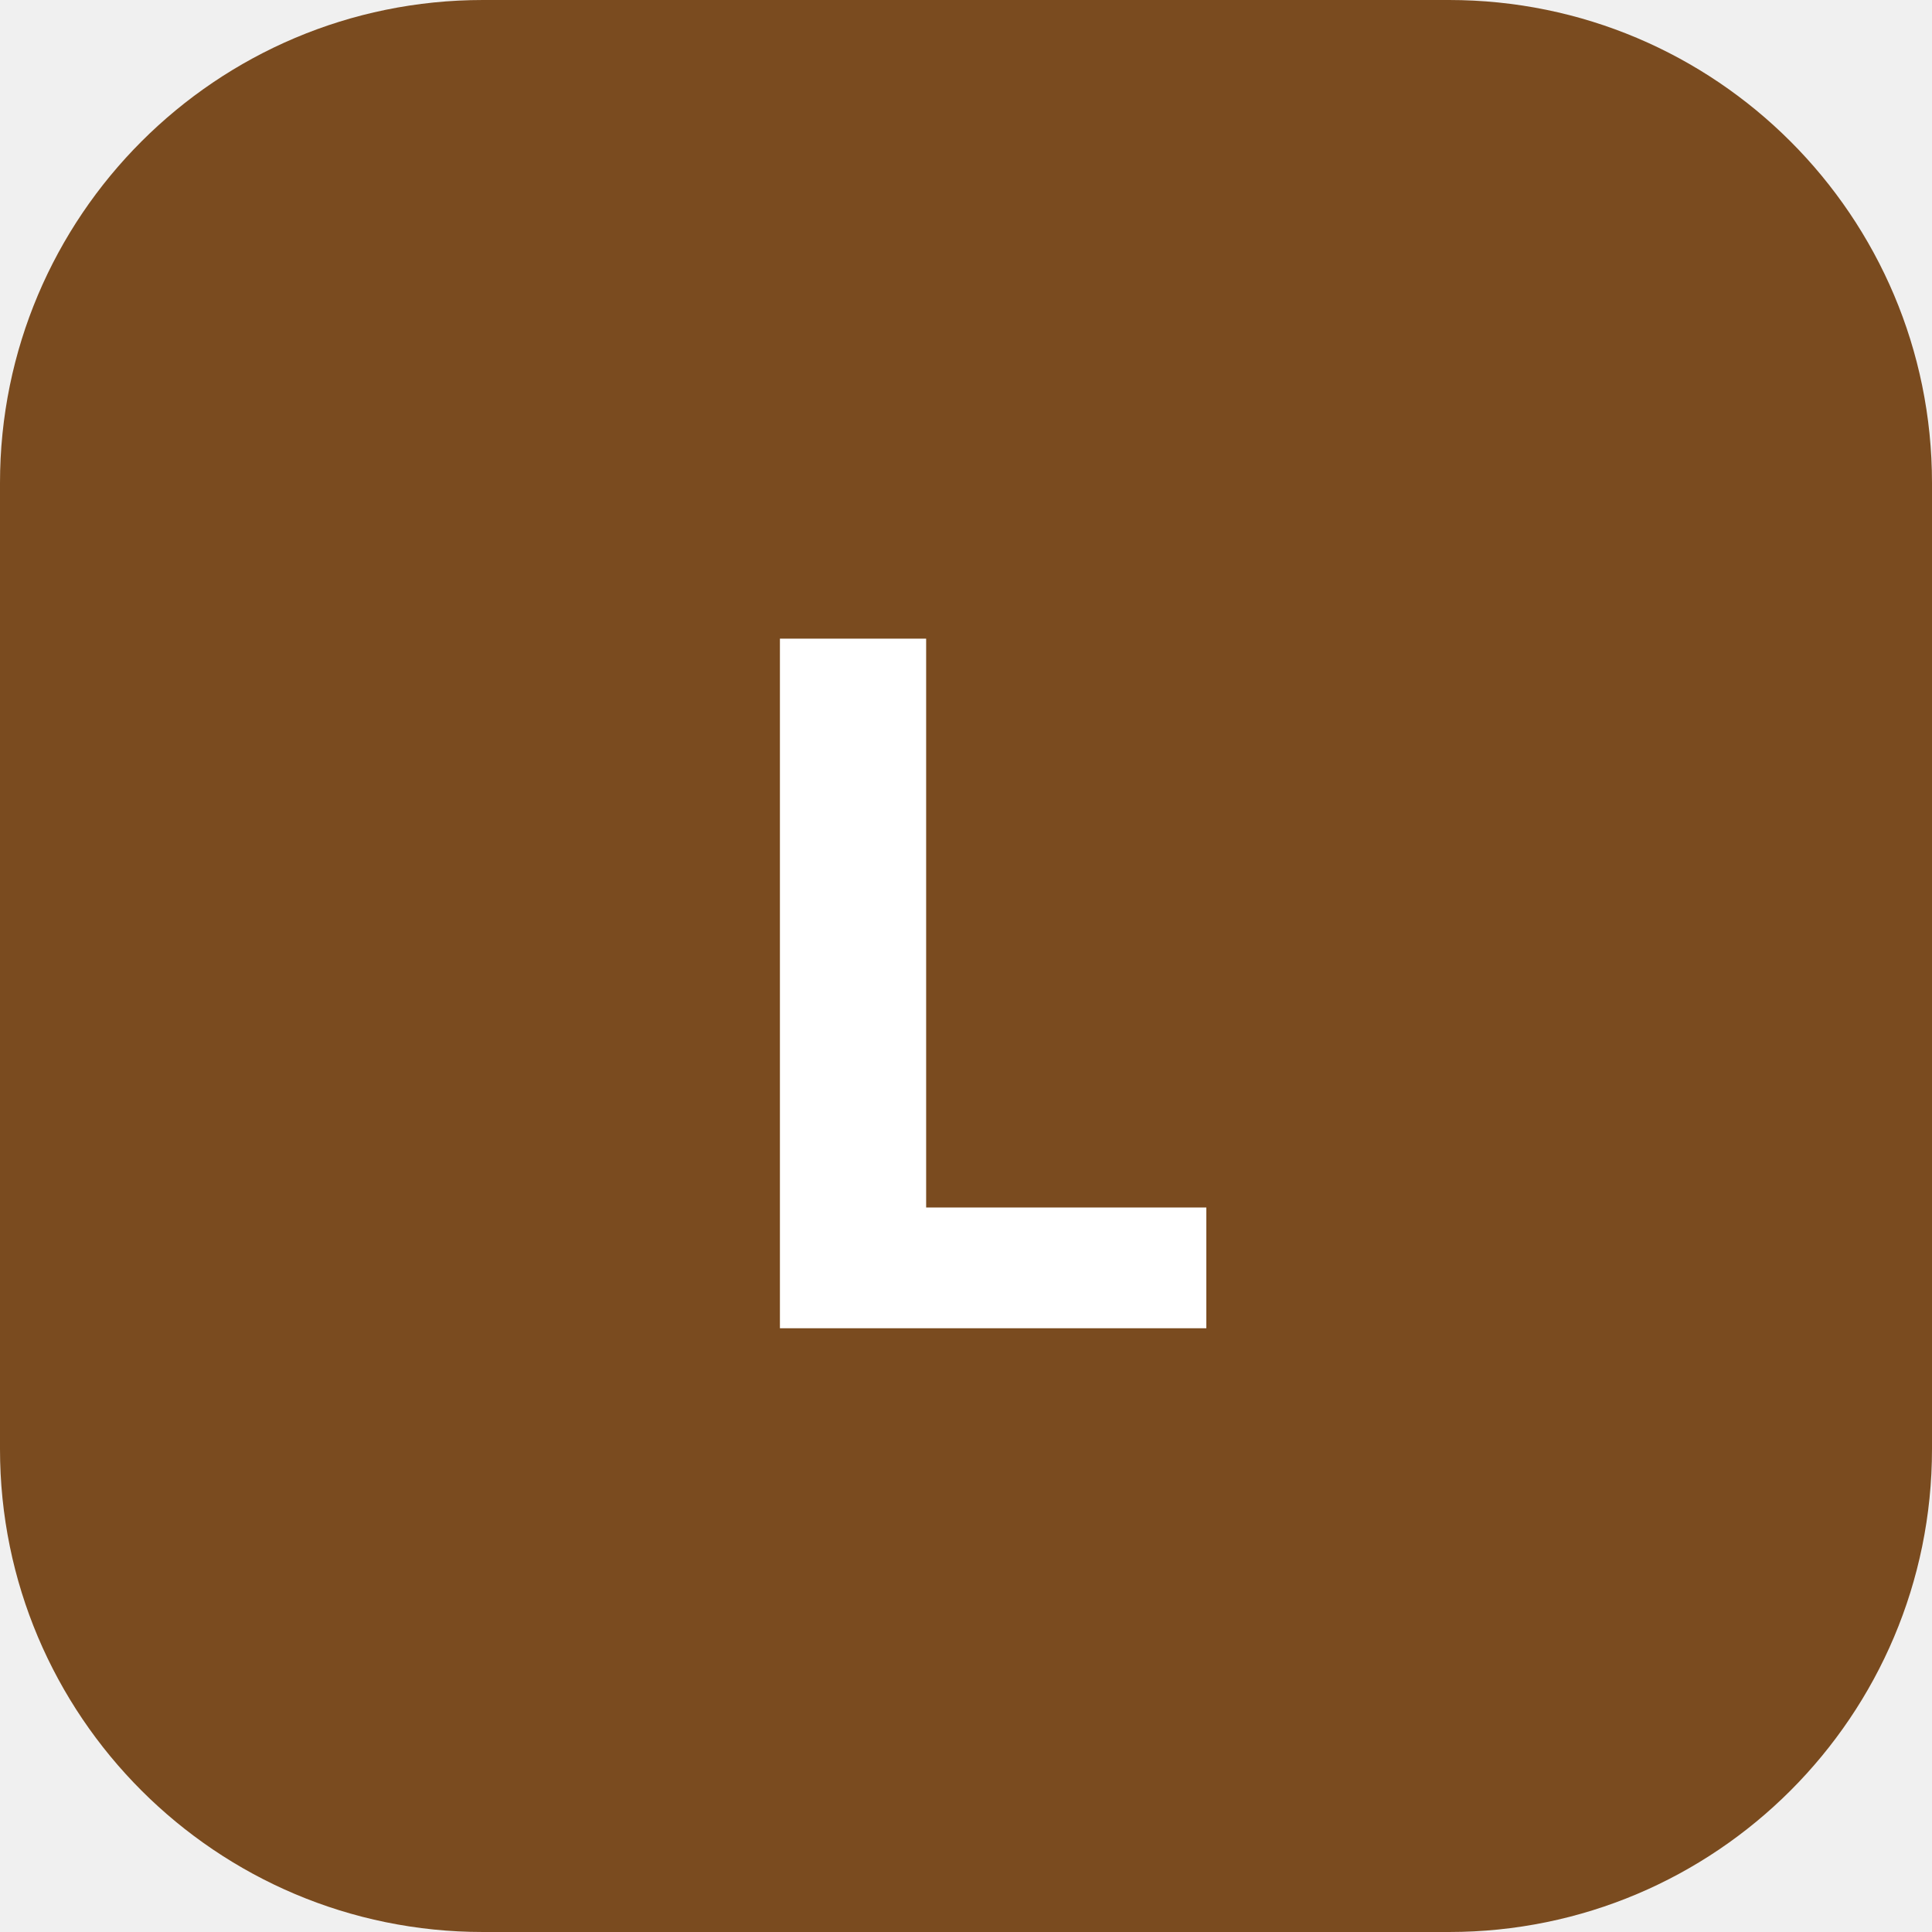
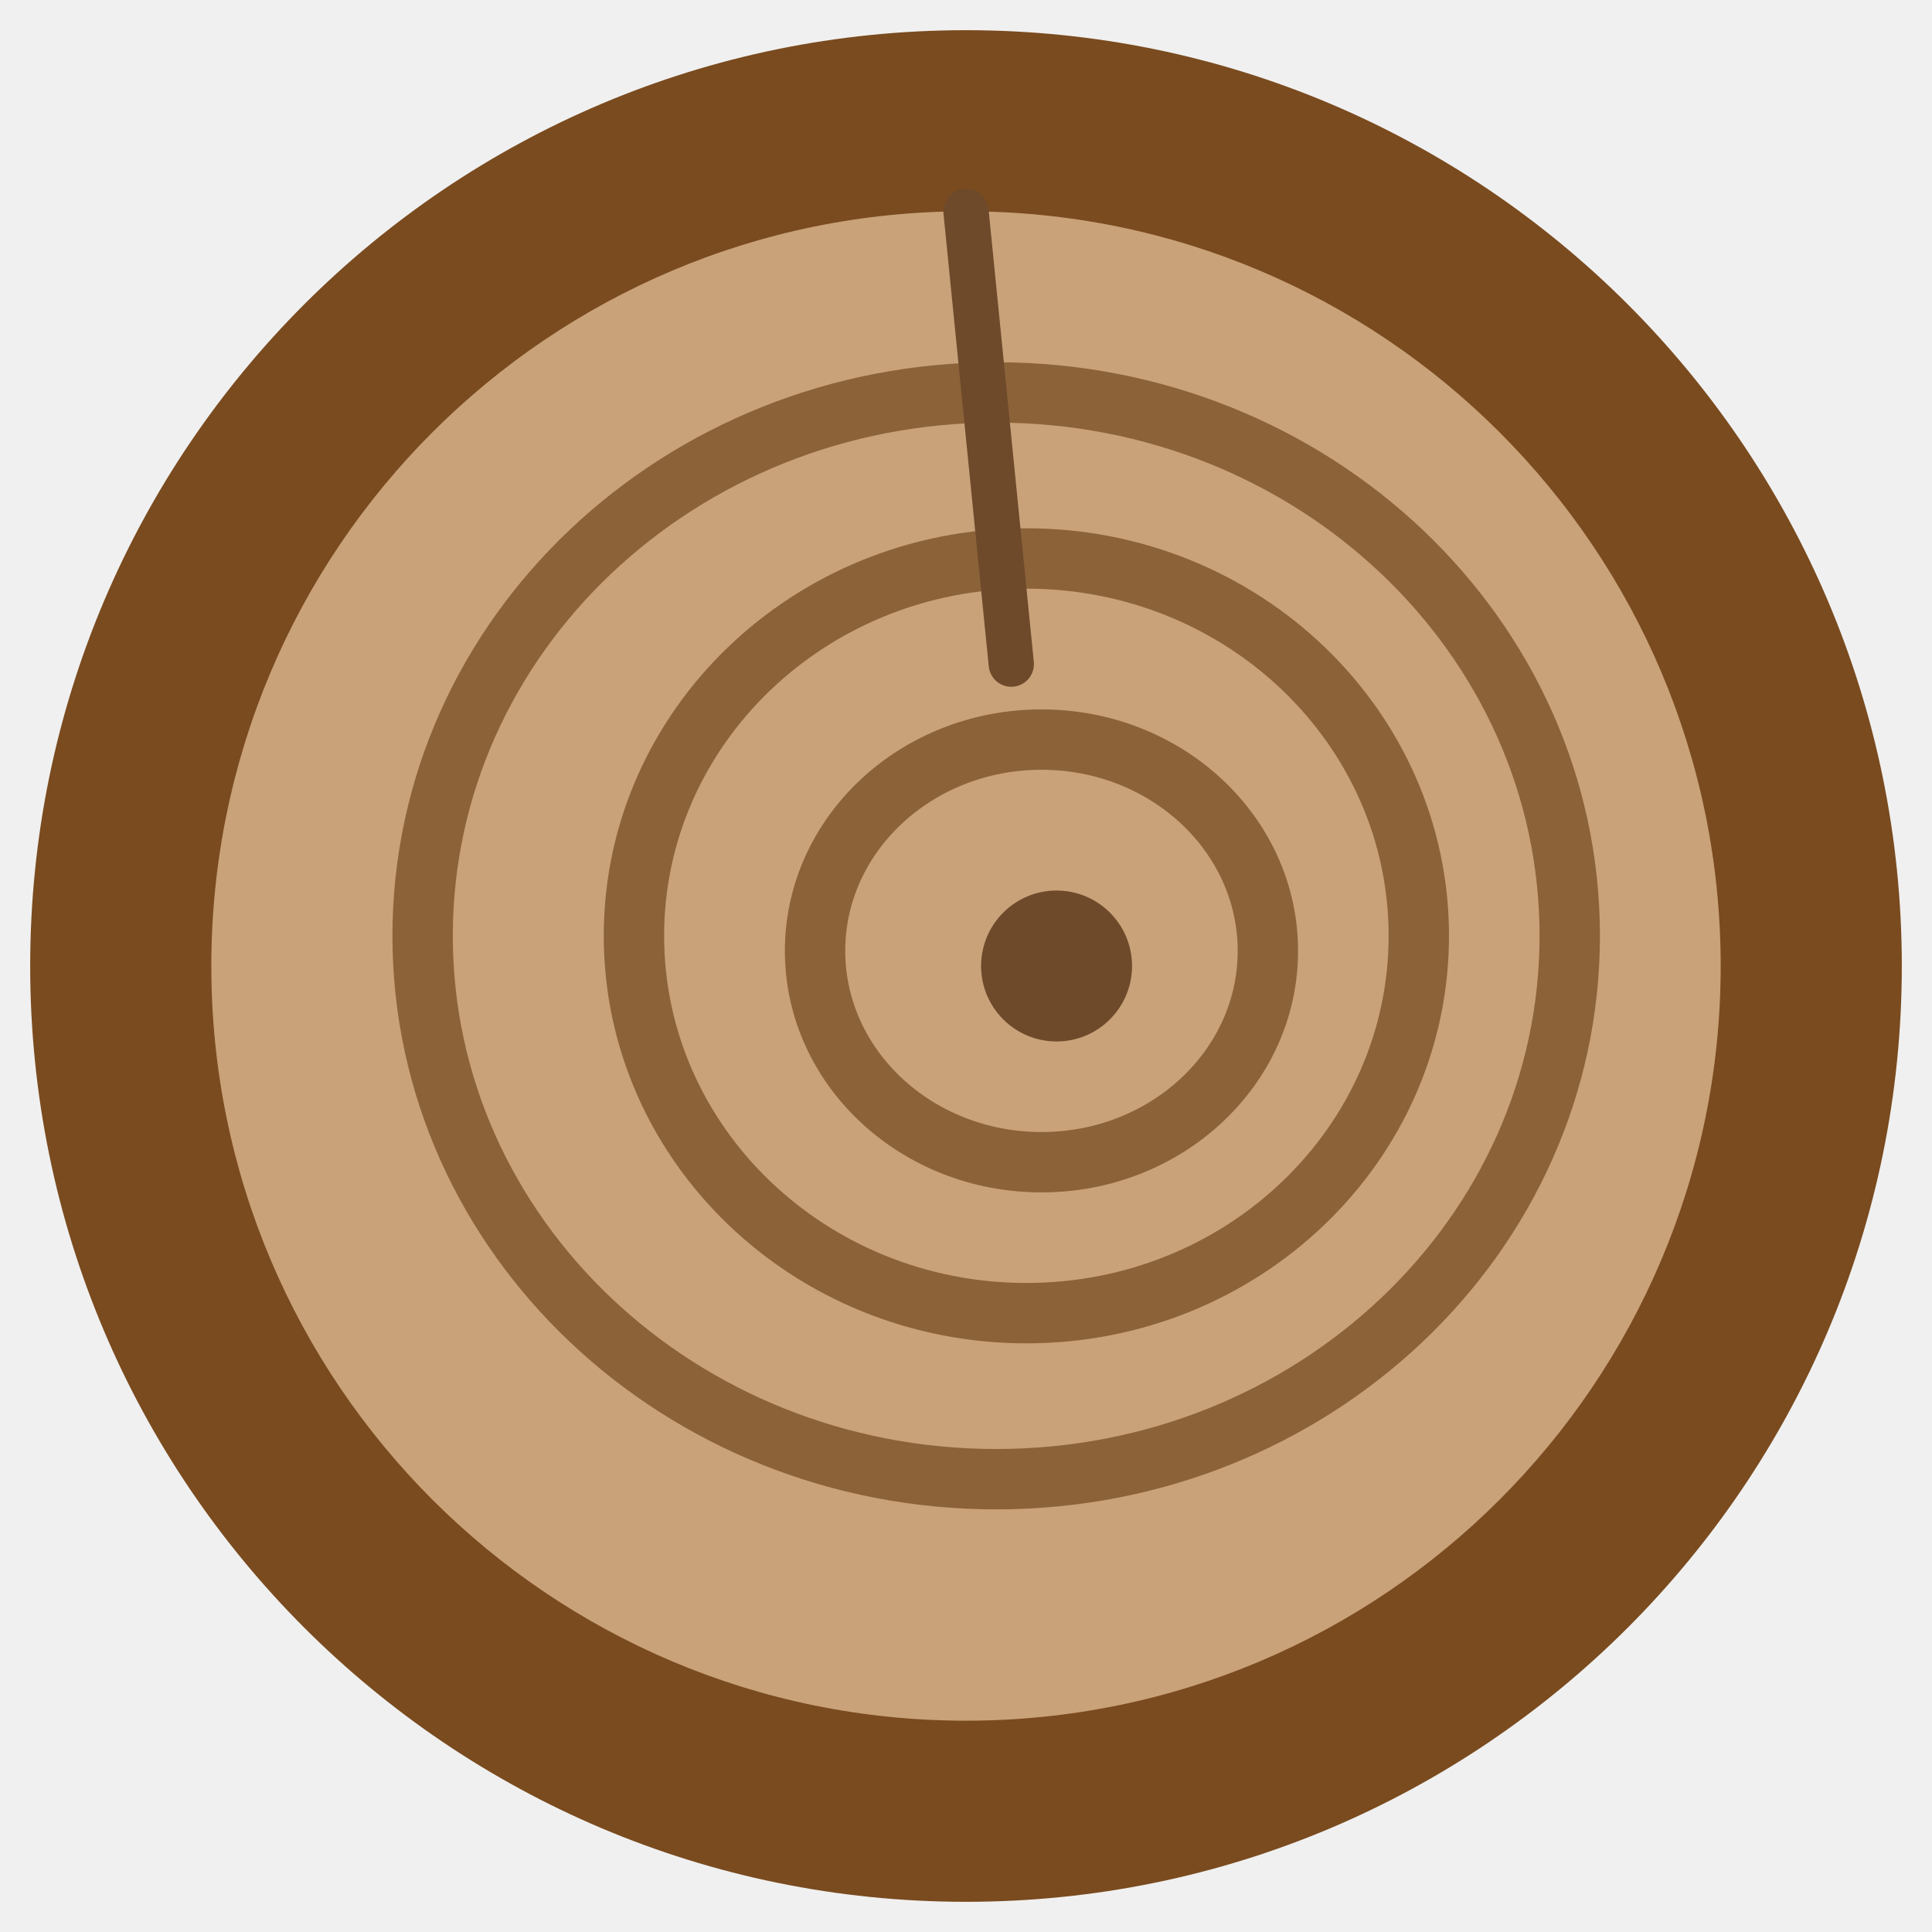
- <svg xmlns="http://www.w3.org/2000/svg" viewBox="0 0 32 32">
-   <rect width="32" height="32" rx="8" fill="#7A4B1F" />
-   <text x="16" y="22" font-family="sans-serif" font-size="16" font-weight="700" fill="#fff" text-anchor="middle">L</text>
+ <svg xmlns="http://www.w3.org/2000/svg" viewBox="0 0 64 64" role="img" aria-label="Logo Ludo Bois Planche">
+   <circle cx="32" cy="32" r="31" fill="#7A4B1F" />
+   <circle cx="32" cy="32" r="25" fill="#C9A27A" />
+   <g fill="none" stroke="#8C6239" stroke-width="2">
+     <ellipse cx="33" cy="31" rx="19" ry="18" />
+     <ellipse cx="34" cy="31" rx="13" ry="12.5" />
+     <ellipse cx="34.5" cy="31.5" rx="7.5" ry="7" />
+   </g>
+   <circle cx="35" cy="32" r="2.5" fill="#6E4A2B" />
+   <path d="M32 7 L33.5 22" stroke="#6E4A2B" stroke-width="1.5" stroke-linecap="round" />
</svg>
